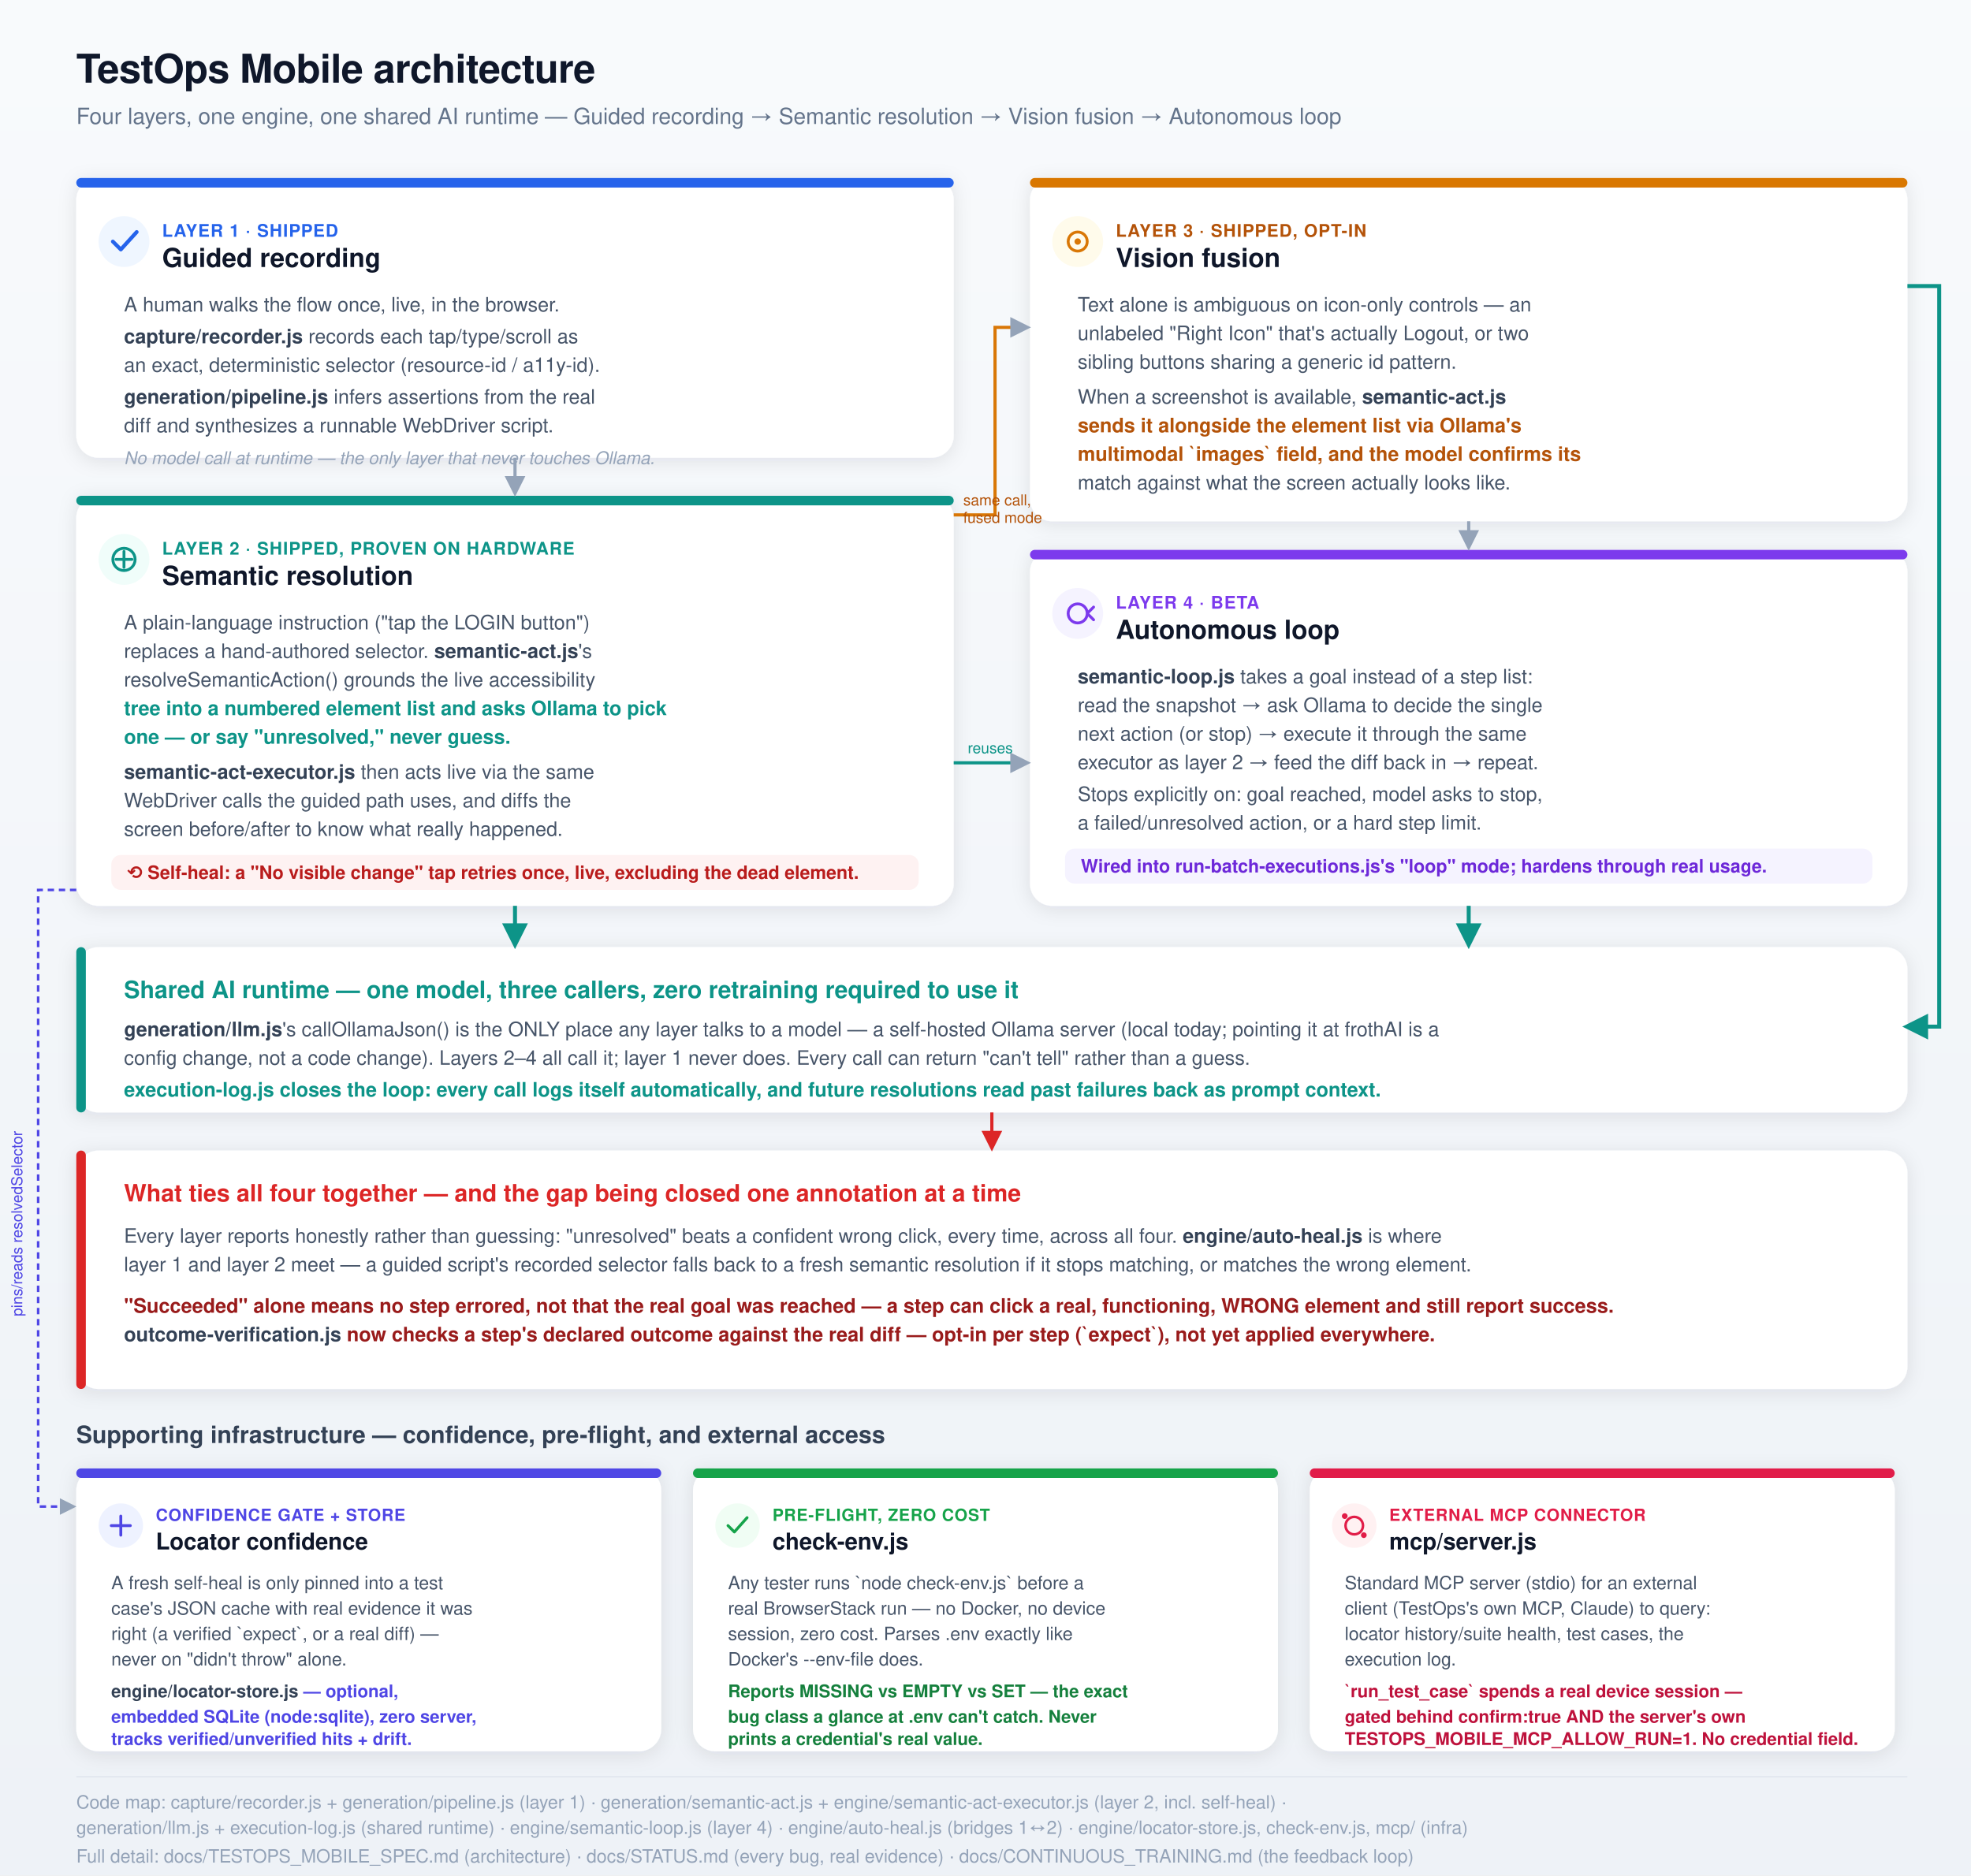
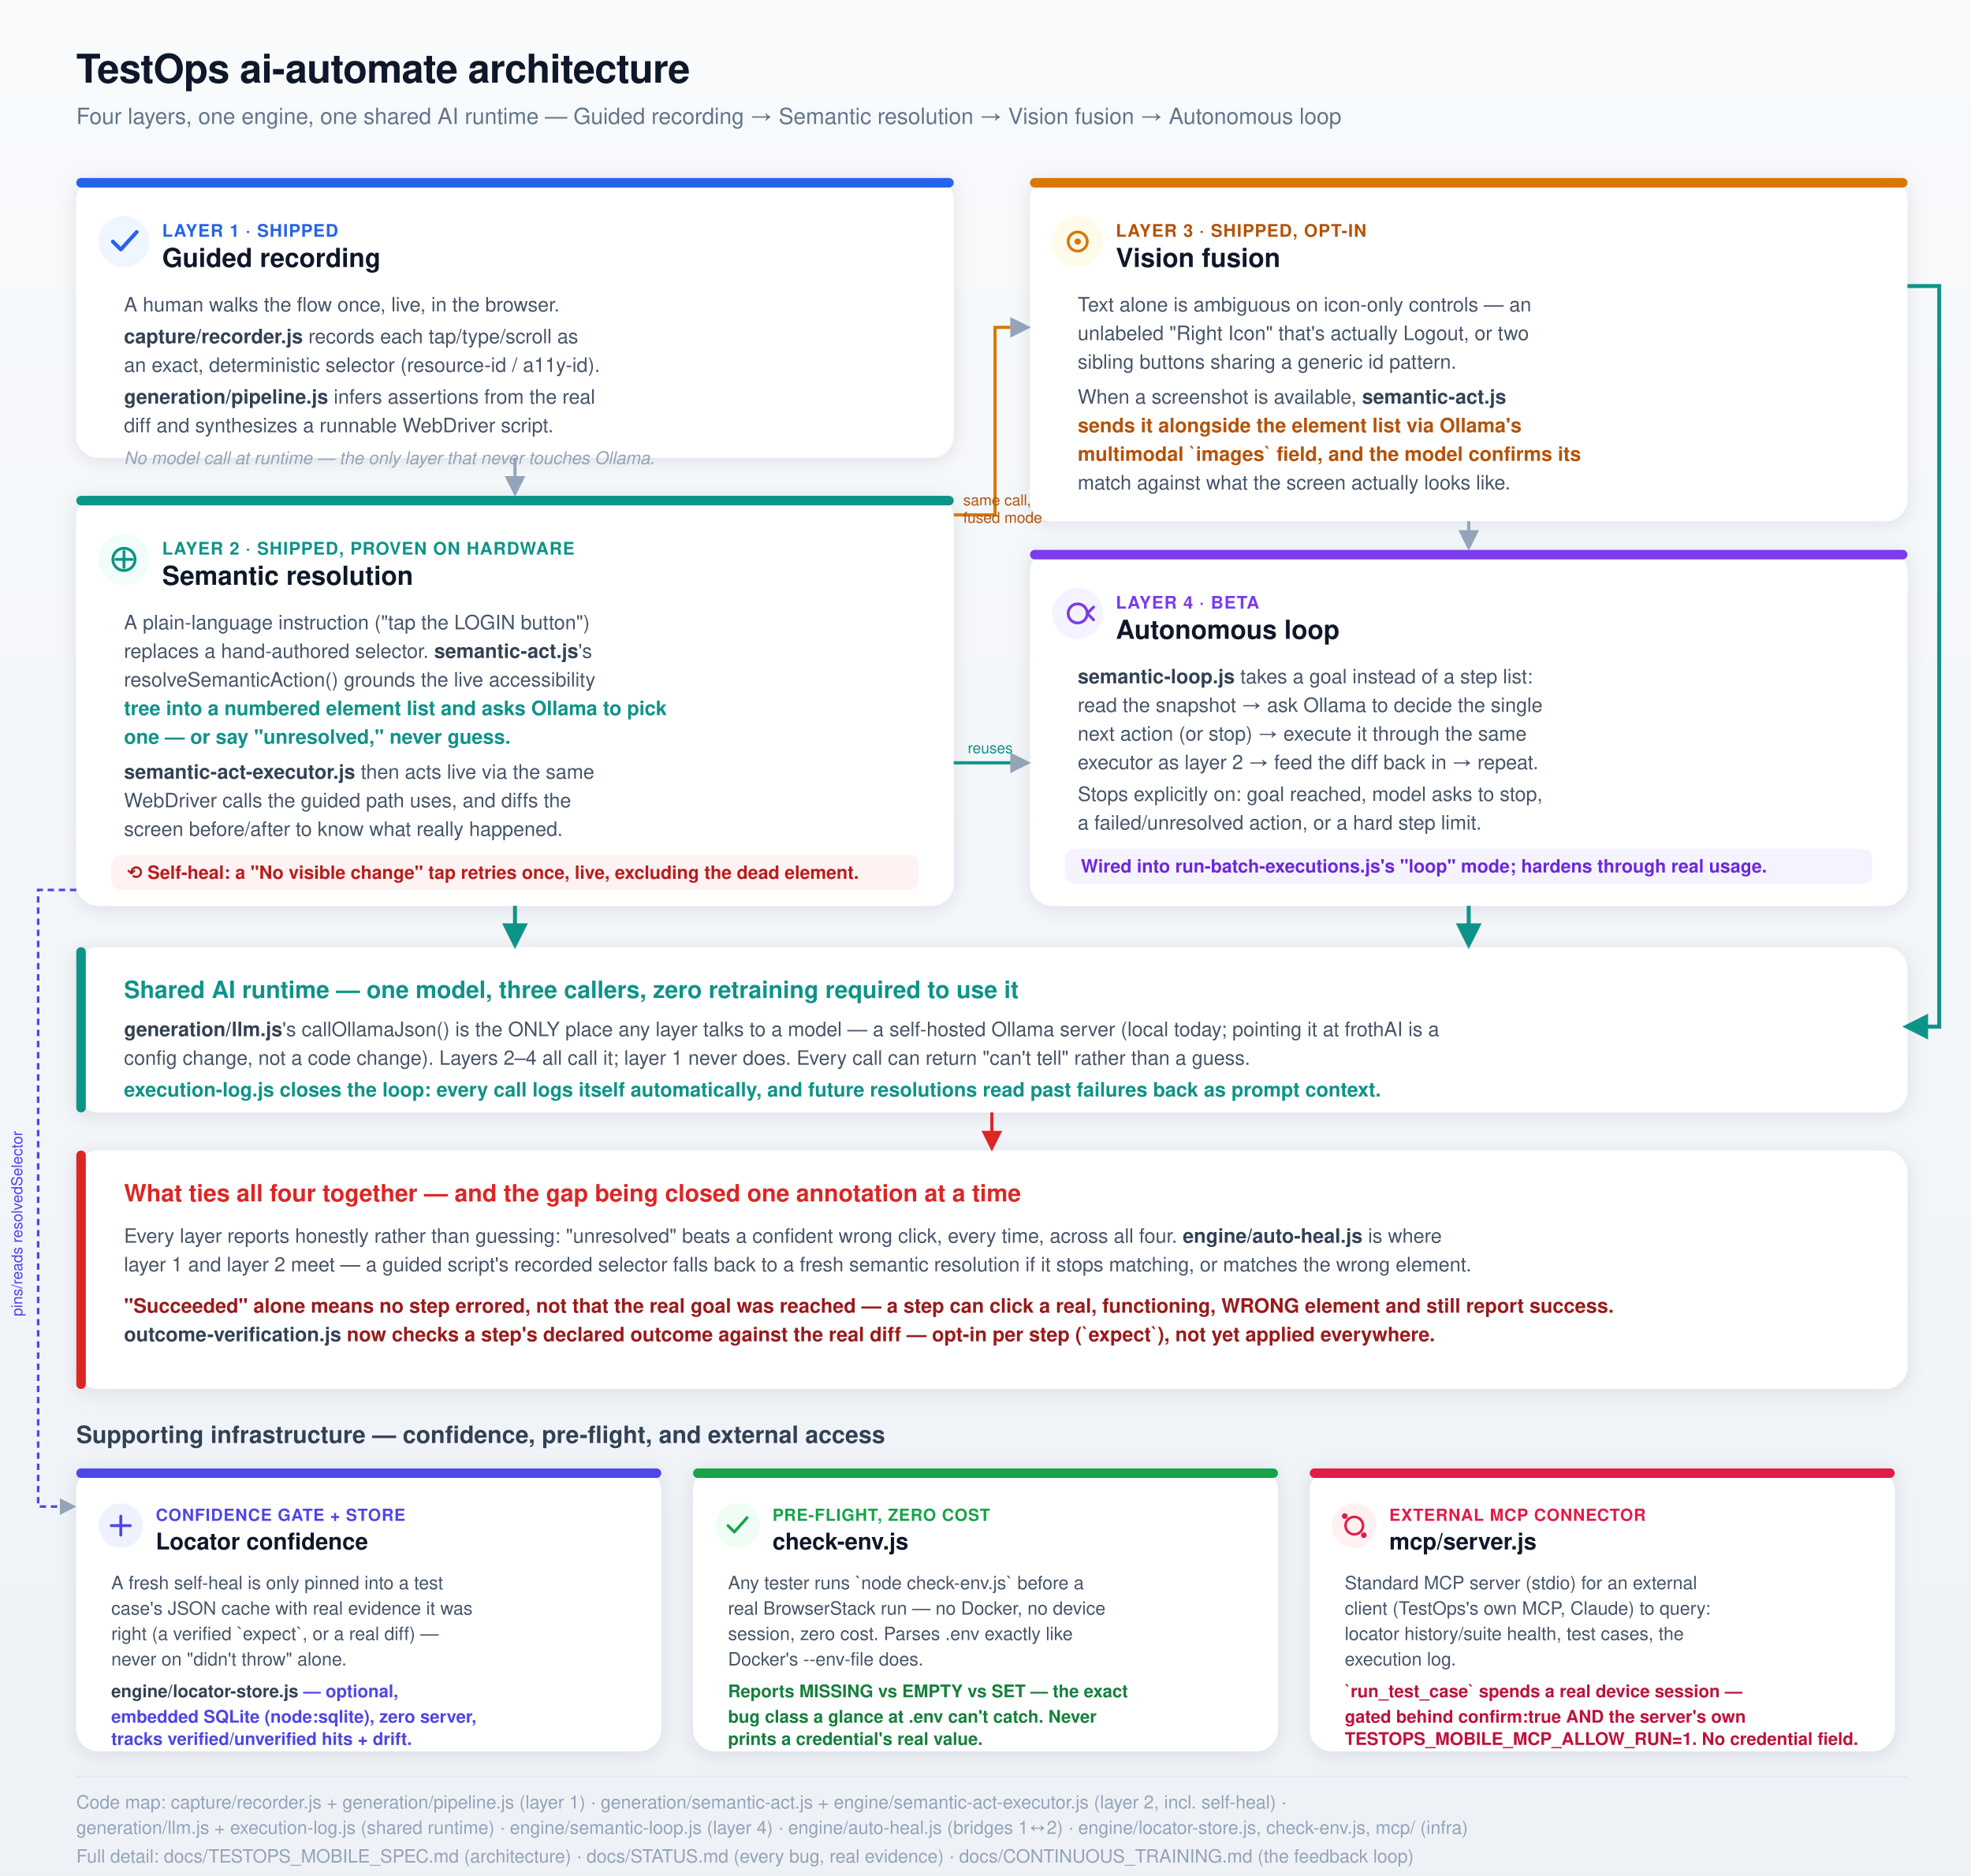
<svg xmlns="http://www.w3.org/2000/svg" width="1240" height="1180" viewBox="0 0 1240 1180" font-family="-apple-system, BlinkMacSystemFont, 'Segoe UI', Helvetica, Arial, sans-serif">
  <defs>
    <filter id="cardShadow" x="-20%" y="-20%" width="140%" height="140%">
      <feDropShadow dx="0" dy="2" stdDeviation="6" flood-color="#0f172a" flood-opacity="0.10" />
    </filter>
    <marker id="arrow" viewBox="0 0 10 10" refX="8" refY="5" markerWidth="6.5" markerHeight="6.5" orient="auto-start-reverse">
      <path d="M0,0 L10,5 L0,10 z" fill="#94a3b8" />
    </marker>
    <marker id="arrowTeal" viewBox="0 0 10 10" refX="8" refY="5" markerWidth="6.5" markerHeight="6.5" orient="auto-start-reverse">
      <path d="M0,0 L10,5 L0,10 z" fill="#0d9488" />
    </marker>
    <marker id="arrowRed" viewBox="0 0 10 10" refX="8" refY="5" markerWidth="6.5" markerHeight="6.5" orient="auto-start-reverse">
      <path d="M0,0 L10,5 L0,10 z" fill="#dc2626" />
    </marker>
    <linearGradient id="bgGrad" x1="0" y1="0" x2="0" y2="1">
      <stop offset="0" stop-color="#f8fafc" />
      <stop offset="1" stop-color="#eef2f7" />
    </linearGradient>
  </defs>
  <rect x="0" y="0" width="1240" height="1180" fill="url(#bgGrad)" />
-   <text x="48" y="52" font-size="25" font-weight="700" fill="#0f172a" letter-spacing="-0.3">TestOps Mobile architecture</text>
+   <text x="48" y="52" font-size="25" font-weight="700" fill="#0f172a" letter-spacing="-0.3">TestOps ai-automate architecture</text>
  <text x="48" y="78" font-size="14" fill="#64748b">Four layers, one engine, one shared AI runtime — Guided recording → Semantic resolution → Vision fusion → Autonomous loop</text>
  <g filter="url(#cardShadow)">
    <rect x="48" y="112" width="552" height="176" rx="14" fill="#ffffff" />
    <rect x="48" y="112" width="552" height="6" rx="3" fill="#2563eb" />
  </g>
  <circle cx="78" cy="152" r="16" fill="#eff6ff" />
  <path d="M71,152 l5,5 l10,-11" stroke="#2563eb" stroke-width="2.4" fill="none" stroke-linecap="round" stroke-linejoin="round" />
  <text x="102" y="149" font-size="11" font-weight="700" fill="#2563eb" letter-spacing="0.5">LAYER 1 · SHIPPED</text>
  <text x="102" y="168" font-size="16.5" font-weight="700" fill="#0f172a">Guided recording</text>
  <text x="78" y="196" font-size="12.5" fill="#475569">A human walks the flow once, live, in the browser.</text>
  <text x="78" y="216" font-size="12.5" fill="#475569">
    <tspan fill="#334155" font-weight="600">capture/recorder.js</tspan> records each tap/type/scroll as</text>
  <text x="78" y="234" font-size="12.5" fill="#475569">an exact, deterministic selector (resource-id / a11y-id).</text>
  <text x="78" y="254" font-size="12.5" fill="#475569">
    <tspan fill="#334155" font-weight="600">generation/pipeline.js</tspan> infers assertions from the real</text>
  <text x="78" y="272" font-size="12.5" fill="#475569">diff and synthesizes a runnable WebDriver script.</text>
  <text x="78" y="292" font-size="11" fill="#94a3b8" font-style="italic">No model call at runtime — the only layer that never touches Ollama.</text>
  <g filter="url(#cardShadow)">
    <rect x="48" y="312" width="552" height="258" rx="14" fill="#ffffff" />
    <rect x="48" y="312" width="552" height="6" rx="3" fill="#0d9488" />
  </g>
  <circle cx="78" cy="352" r="16" fill="#f0fdfa" />
  <path d="M71,352 a7,7 0 1,0 14,0 a7,7 0 1,0 -14,0 M78,347 v10 M73,352 h10" stroke="#0d9488" stroke-width="1.8" fill="none" stroke-linecap="round" />
  <text x="102" y="349" font-size="11" font-weight="700" fill="#0d9488" letter-spacing="0.5">LAYER 2 · SHIPPED, PROVEN ON HARDWARE</text>
  <text x="102" y="368" font-size="16.5" font-weight="700" fill="#0f172a">Semantic resolution</text>
  <text x="78" y="396" font-size="12.5" fill="#475569">A plain-language instruction ("tap the LOGIN button")</text>
  <text x="78" y="414" font-size="12.5" fill="#475569">replaces a hand-authored selector. <tspan fill="#334155" font-weight="600">semantic-act.js</tspan>'s</text>
  <text x="78" y="432" font-size="12.5" fill="#475569">resolveSemanticAction() grounds the live accessibility</text>
  <text x="78" y="450" font-size="12.5" fill="#0d9488" font-weight="600">tree into a numbered element list and asks Ollama to pick</text>
  <text x="78" y="468" font-size="12.5" fill="#0d9488" font-weight="600">one — or say "unresolved," never guess.</text>
  <text x="78" y="490" font-size="12.5" fill="#475569">
    <tspan fill="#334155" font-weight="600">semantic-act-executor.js</tspan> then acts live via the same</text>
  <text x="78" y="508" font-size="12.5" fill="#475569">WebDriver calls the guided path uses, and diffs the</text>
  <text x="78" y="526" font-size="12.5" fill="#475569">screen before/after to know what really happened.</text>
  <rect x="70" y="538" width="508" height="22" rx="6" fill="#fef2f2" />
  <text x="80" y="553" font-size="11.5" fill="#b91c1c" font-weight="600">⟲ Self-heal: a "No visible change" tap retries once, live, excluding the dead element.</text>
  <g filter="url(#cardShadow)">
    <rect x="648" y="112" width="552" height="216" rx="14" fill="#ffffff" />
    <rect x="648" y="112" width="552" height="6" rx="3" fill="#d97706" />
  </g>
  <circle cx="678" cy="152" r="16" fill="#fffbeb" />
  <circle cx="678" cy="152" r="6" fill="none" stroke="#d97706" stroke-width="1.8" />
  <circle cx="678" cy="152" r="2" fill="#d97706" />
  <text x="702" y="149" font-size="11" font-weight="700" fill="#b45309" letter-spacing="0.5">LAYER 3 · SHIPPED, OPT-IN</text>
  <text x="702" y="168" font-size="16.5" font-weight="700" fill="#0f172a">Vision fusion</text>
  <text x="678" y="196" font-size="12.5" fill="#475569">Text alone is ambiguous on icon-only controls — an</text>
  <text x="678" y="214" font-size="12.5" fill="#475569">unlabeled "Right Icon" that's actually Logout, or two</text>
  <text x="678" y="232" font-size="12.5" fill="#475569">sibling buttons sharing a generic id pattern.</text>
  <text x="678" y="254" font-size="12.5" fill="#475569">When a screenshot is available, <tspan fill="#334155" font-weight="600">semantic-act.js</tspan>
  </text>
  <text x="678" y="272" font-size="12.5" fill="#b45309" font-weight="600">sends it alongside the element list via Ollama's</text>
  <text x="678" y="290" font-size="12.5" fill="#b45309" font-weight="600">multimodal `images` field, and the model confirms its</text>
  <text x="678" y="308" font-size="12.5" fill="#475569">match against what the screen actually looks like.</text>
  <g filter="url(#cardShadow)">
    <rect x="648" y="346" width="552" height="224" rx="14" fill="#ffffff" />
    <rect x="648" y="346" width="552" height="6" rx="3" fill="#7c3aed" />
  </g>
  <circle cx="678" cy="386" r="16" fill="#f5f3ff" />
  <path d="M672,386 a6,6 0 1,1 12,0 a6,6 0 1,1 -12,0 M684,386 l4,-4 M684,386 l4,4" stroke="#7c3aed" stroke-width="1.8" fill="none" stroke-linecap="round" />
  <text x="702" y="383" font-size="11" font-weight="700" fill="#7c3aed" letter-spacing="0.5">LAYER 4 · BETA</text>
  <text x="702" y="402" font-size="16.5" font-weight="700" fill="#0f172a">Autonomous loop</text>
  <text x="678" y="430" font-size="12.5" fill="#475569">
    <tspan fill="#334155" font-weight="600">semantic-loop.js</tspan> takes a goal instead of a step list:</text>
  <text x="678" y="448" font-size="12.5" fill="#475569">read the snapshot → ask Ollama to decide the single</text>
  <text x="678" y="466" font-size="12.5" fill="#475569">next action (or stop) → execute it through the same</text>
  <text x="678" y="484" font-size="12.5" fill="#475569">executor as layer 2 → feed the diff back in → repeat.</text>
  <text x="678" y="504" font-size="12.5" fill="#475569">Stops explicitly on: goal reached, model asks to stop,</text>
  <text x="678" y="522" font-size="12.5" fill="#475569">a failed/unresolved action, or a hard step limit.</text>
  <rect x="670" y="534" width="508" height="22" rx="6" fill="#f5f3ff" />
  <text x="680" y="549" font-size="11.5" fill="#6d28d9" font-weight="600">Wired into run-batch-executions.js's "loop" mode; hardens through real usage.</text>
  <g filter="url(#cardShadow)">
    <rect x="48" y="596" width="1152" height="104" rx="14" fill="#ffffff" />
    <rect x="48" y="596" width="6" height="104" rx="3" fill="#0d9488" />
  </g>
  <text x="78" y="628" font-size="15" font-weight="700" fill="#0d9488">Shared AI runtime — one model, three callers, zero retraining required to use it</text>
  <text x="78" y="652" font-size="12.5" fill="#475569">
    <tspan fill="#334155" font-weight="600">generation/llm.js</tspan>'s callOllamaJson() is the ONLY place any layer talks to a model — a self-hosted Ollama server (local today; pointing it at frothAI is a</text>
  <text x="78" y="670" font-size="12.5" fill="#475569">config change, not a code change). Layers 2–4 all call it; layer 1 never does. Every call can return "can't tell" rather than a guess.</text>
  <text x="78" y="690" font-size="12.5" fill="#0d9488" font-weight="600">execution-log.js closes the loop: every call logs itself automatically, and future resolutions read past failures back as prompt context.</text>
  <g filter="url(#cardShadow)">
    <rect x="48" y="724" width="1152" height="150" rx="14" fill="#ffffff" />
    <rect x="48" y="724" width="6" height="150" rx="3" fill="#dc2626" />
  </g>
  <text x="78" y="756" font-size="15" font-weight="700" fill="#dc2626">What ties all four together — and the gap being closed one annotation at a time</text>
  <text x="78" y="782" font-size="12.5" fill="#475569">Every layer reports honestly rather than guessing: "unresolved" beats a confident wrong click, every time, across all four. <tspan fill="#334155" font-weight="600">engine/auto-heal.js</tspan> is where</text>
  <text x="78" y="800" font-size="12.5" fill="#475569">layer 1 and layer 2 meet — a guided script's recorded selector falls back to a fresh semantic resolution if it stops matching, or matches the wrong element.</text>
  <text x="78" y="826" font-size="12.5" fill="#991b1b" font-weight="600">"Succeeded" alone means no step errored, not that the real goal was reached — a step can click a real, functioning, WRONG element and still report success.</text>
  <text x="78" y="844" font-size="12.5" fill="#991b1b" font-weight="600">
    <tspan fill="#334155" font-weight="700">outcome-verification.js</tspan> now checks a step's declared outcome against the real diff — opt-in per step (`expect`), not yet applied everywhere.</text>
  <path d="M324,288 L324,310" stroke="#94a3b8" stroke-width="2" marker-end="url(#arrow)" />
  <path d="M600,324 H626 V206 H646" stroke="#d97706" stroke-width="2" fill="none" marker-end="url(#arrow)" />
  <text x="606" y="318" font-size="9.5" fill="#b45309">same call,</text>
  <text x="606" y="329" font-size="9.5" fill="#b45309">fused mode</text>
  <path d="M924,328 L924,344" stroke="#94a3b8" stroke-width="2" marker-end="url(#arrow)" />
  <path d="M600,480 L646,480" stroke="#0d9488" stroke-width="2" marker-end="url(#arrow)" />
  <text x="623" y="474" font-size="9.5" fill="#0d9488" text-anchor="middle">reuses</text>
  <path d="M324,570 L324,594" stroke="#0d9488" stroke-width="2.5" marker-end="url(#arrowTeal)" />
  <path d="M924,570 L924,594" stroke="#0d9488" stroke-width="2.5" marker-end="url(#arrowTeal)" />
  <path d="M1200,180 H1220 V646 H1200" stroke="#0d9488" stroke-width="2.5" fill="none" marker-end="url(#arrowTeal)" />
  <path d="M624,700 L624,722" stroke="#dc2626" stroke-width="2" marker-end="url(#arrowRed)" />
  <text x="48" y="908" font-size="15" font-weight="700" fill="#334155">Supporting infrastructure — confidence, pre-flight, and external access</text>
  <g filter="url(#cardShadow)">
    <rect x="48" y="924" width="368" height="178" rx="14" fill="#ffffff" />
    <rect x="48" y="924" width="368" height="6" rx="3" fill="#4f46e5" />
  </g>
  <circle cx="76" cy="960" r="14" fill="#eef2ff" />
  <path d="M70,960 h12 M76,954 v12" stroke="#4f46e5" stroke-width="1.8" stroke-linecap="round" />
  <text x="98" y="957" font-size="10.5" font-weight="700" fill="#4f46e5" letter-spacing="0.4">CONFIDENCE GATE + STORE</text>
  <text x="98" y="975" font-size="14.5" font-weight="700" fill="#0f172a">Locator confidence</text>
  <text x="70" y="1000" font-size="11.5" fill="#475569">A fresh self-heal is only pinned into a test</text>
  <text x="70" y="1016" font-size="11.5" fill="#475569">case's JSON cache with real evidence it was</text>
  <text x="70" y="1032" font-size="11.5" fill="#475569">right (a verified `expect`, or a real diff) —</text>
  <text x="70" y="1048" font-size="11.5" fill="#475569">never on "didn't throw" alone.</text>
  <text x="70" y="1068" font-size="11" fill="#4f46e5" font-weight="600">
    <tspan fill="#334155" font-weight="700">engine/locator-store.js</tspan> — optional,</text>
  <text x="70" y="1084" font-size="11" fill="#4f46e5" font-weight="600">embedded SQLite (node:sqlite), zero server,</text>
  <text x="70" y="1098" font-size="11" fill="#4f46e5" font-weight="600">tracks verified/unverified hits + drift.</text>
  <g filter="url(#cardShadow)">
    <rect x="436" y="924" width="368" height="178" rx="14" fill="#ffffff" />
    <rect x="436" y="924" width="368" height="6" rx="3" fill="#16a34a" />
  </g>
  <circle cx="464" cy="960" r="14" fill="#f0fdf4" />
  <path d="M458,960 l4,4 l8,-9" stroke="#16a34a" stroke-width="1.8" fill="none" stroke-linecap="round" stroke-linejoin="round" />
  <text x="486" y="957" font-size="10.5" font-weight="700" fill="#16a34a" letter-spacing="0.4">PRE-FLIGHT, ZERO COST</text>
  <text x="486" y="975" font-size="14.5" font-weight="700" fill="#0f172a">check-env.js</text>
  <text x="458" y="1000" font-size="11.5" fill="#475569">Any tester runs `node check-env.js` before a</text>
  <text x="458" y="1016" font-size="11.5" fill="#475569">real BrowserStack run — no Docker, no device</text>
  <text x="458" y="1032" font-size="11.5" fill="#475569">session, zero cost. Parses .env exactly like</text>
  <text x="458" y="1048" font-size="11.5" fill="#475569">Docker's --env-file does.</text>
  <text x="458" y="1068" font-size="11" fill="#15803d" font-weight="600">Reports MISSING vs EMPTY vs SET — the exact</text>
  <text x="458" y="1084" font-size="11" fill="#15803d" font-weight="600">bug class a glance at .env can't catch. Never</text>
  <text x="458" y="1098" font-size="11" fill="#15803d" font-weight="600">prints a credential's real value.</text>
  <g filter="url(#cardShadow)">
    <rect x="824" y="924" width="368" height="178" rx="14" fill="#ffffff" />
    <rect x="824" y="924" width="368" height="6" rx="3" fill="#e11d48" />
  </g>
  <circle cx="852" cy="960" r="14" fill="#fff1f2" />
  <circle cx="852" cy="960" r="5.5" fill="none" stroke="#e11d48" stroke-width="1.6" />
  <circle cx="846" cy="954" r="1.8" fill="#e11d48" />
  <circle cx="858" cy="966" r="1.8" fill="#e11d48" />
  <text x="874" y="957" font-size="10.5" font-weight="700" fill="#e11d48" letter-spacing="0.4">EXTERNAL MCP CONNECTOR</text>
  <text x="874" y="975" font-size="14.5" font-weight="700" fill="#0f172a">mcp/server.js</text>
  <text x="846" y="1000" font-size="11.5" fill="#475569">Standard MCP server (stdio) for an external</text>
  <text x="846" y="1016" font-size="11.5" fill="#475569">client (TestOps's own MCP, Claude) to query:</text>
  <text x="846" y="1032" font-size="11.5" fill="#475569">locator history/suite health, test cases, the</text>
  <text x="846" y="1048" font-size="11.5" fill="#475569">execution log.</text>
  <text x="846" y="1068" font-size="11" fill="#be123c" font-weight="600">`run_test_case` spends a real device session —</text>
  <text x="846" y="1084" font-size="11" fill="#be123c" font-weight="600">gated behind confirm:true AND the server's own</text>
  <text x="846" y="1098" font-size="11" fill="#be123c" font-weight="600">TESTOPS_MOBILE_MCP_ALLOW_RUN=1. No credential field.</text>
  <path d="M48,560 H24 V948 H46" stroke="#4f46e5" stroke-width="1.6" fill="none" stroke-dasharray="4,3" marker-end="url(#arrow)" />
  <text x="4" y="760" font-size="9.5" fill="#4f46e5" transform="rotate(-90, 14, 760)" text-anchor="middle">pins/reads resolvedSelector</text>
  <line x1="48" y1="1118" x2="1200" y2="1118" stroke="#e2e8f0" stroke-width="1" />
  <text x="48" y="1138" font-size="11.5" fill="#94a3b8">Code map: capture/recorder.js + generation/pipeline.js (layer 1)  ·  generation/semantic-act.js + engine/semantic-act-executor.js (layer 2, incl. self-heal)  ·</text>
  <text x="48" y="1154" font-size="11.5" fill="#94a3b8">generation/llm.js + execution-log.js (shared runtime)  ·  engine/semantic-loop.js (layer 4)  ·  engine/auto-heal.js (bridges 1↔2)  ·  engine/locator-store.js, check-env.js, mcp/ (infra)</text>
  <text x="48" y="1172" font-size="11.5" fill="#94a3b8">Full detail: docs/TESTOPS_MOBILE_SPEC.md (architecture) · docs/STATUS.md (every bug, real evidence) · docs/CONTINUOUS_TRAINING.md (the feedback loop)</text>
</svg>
